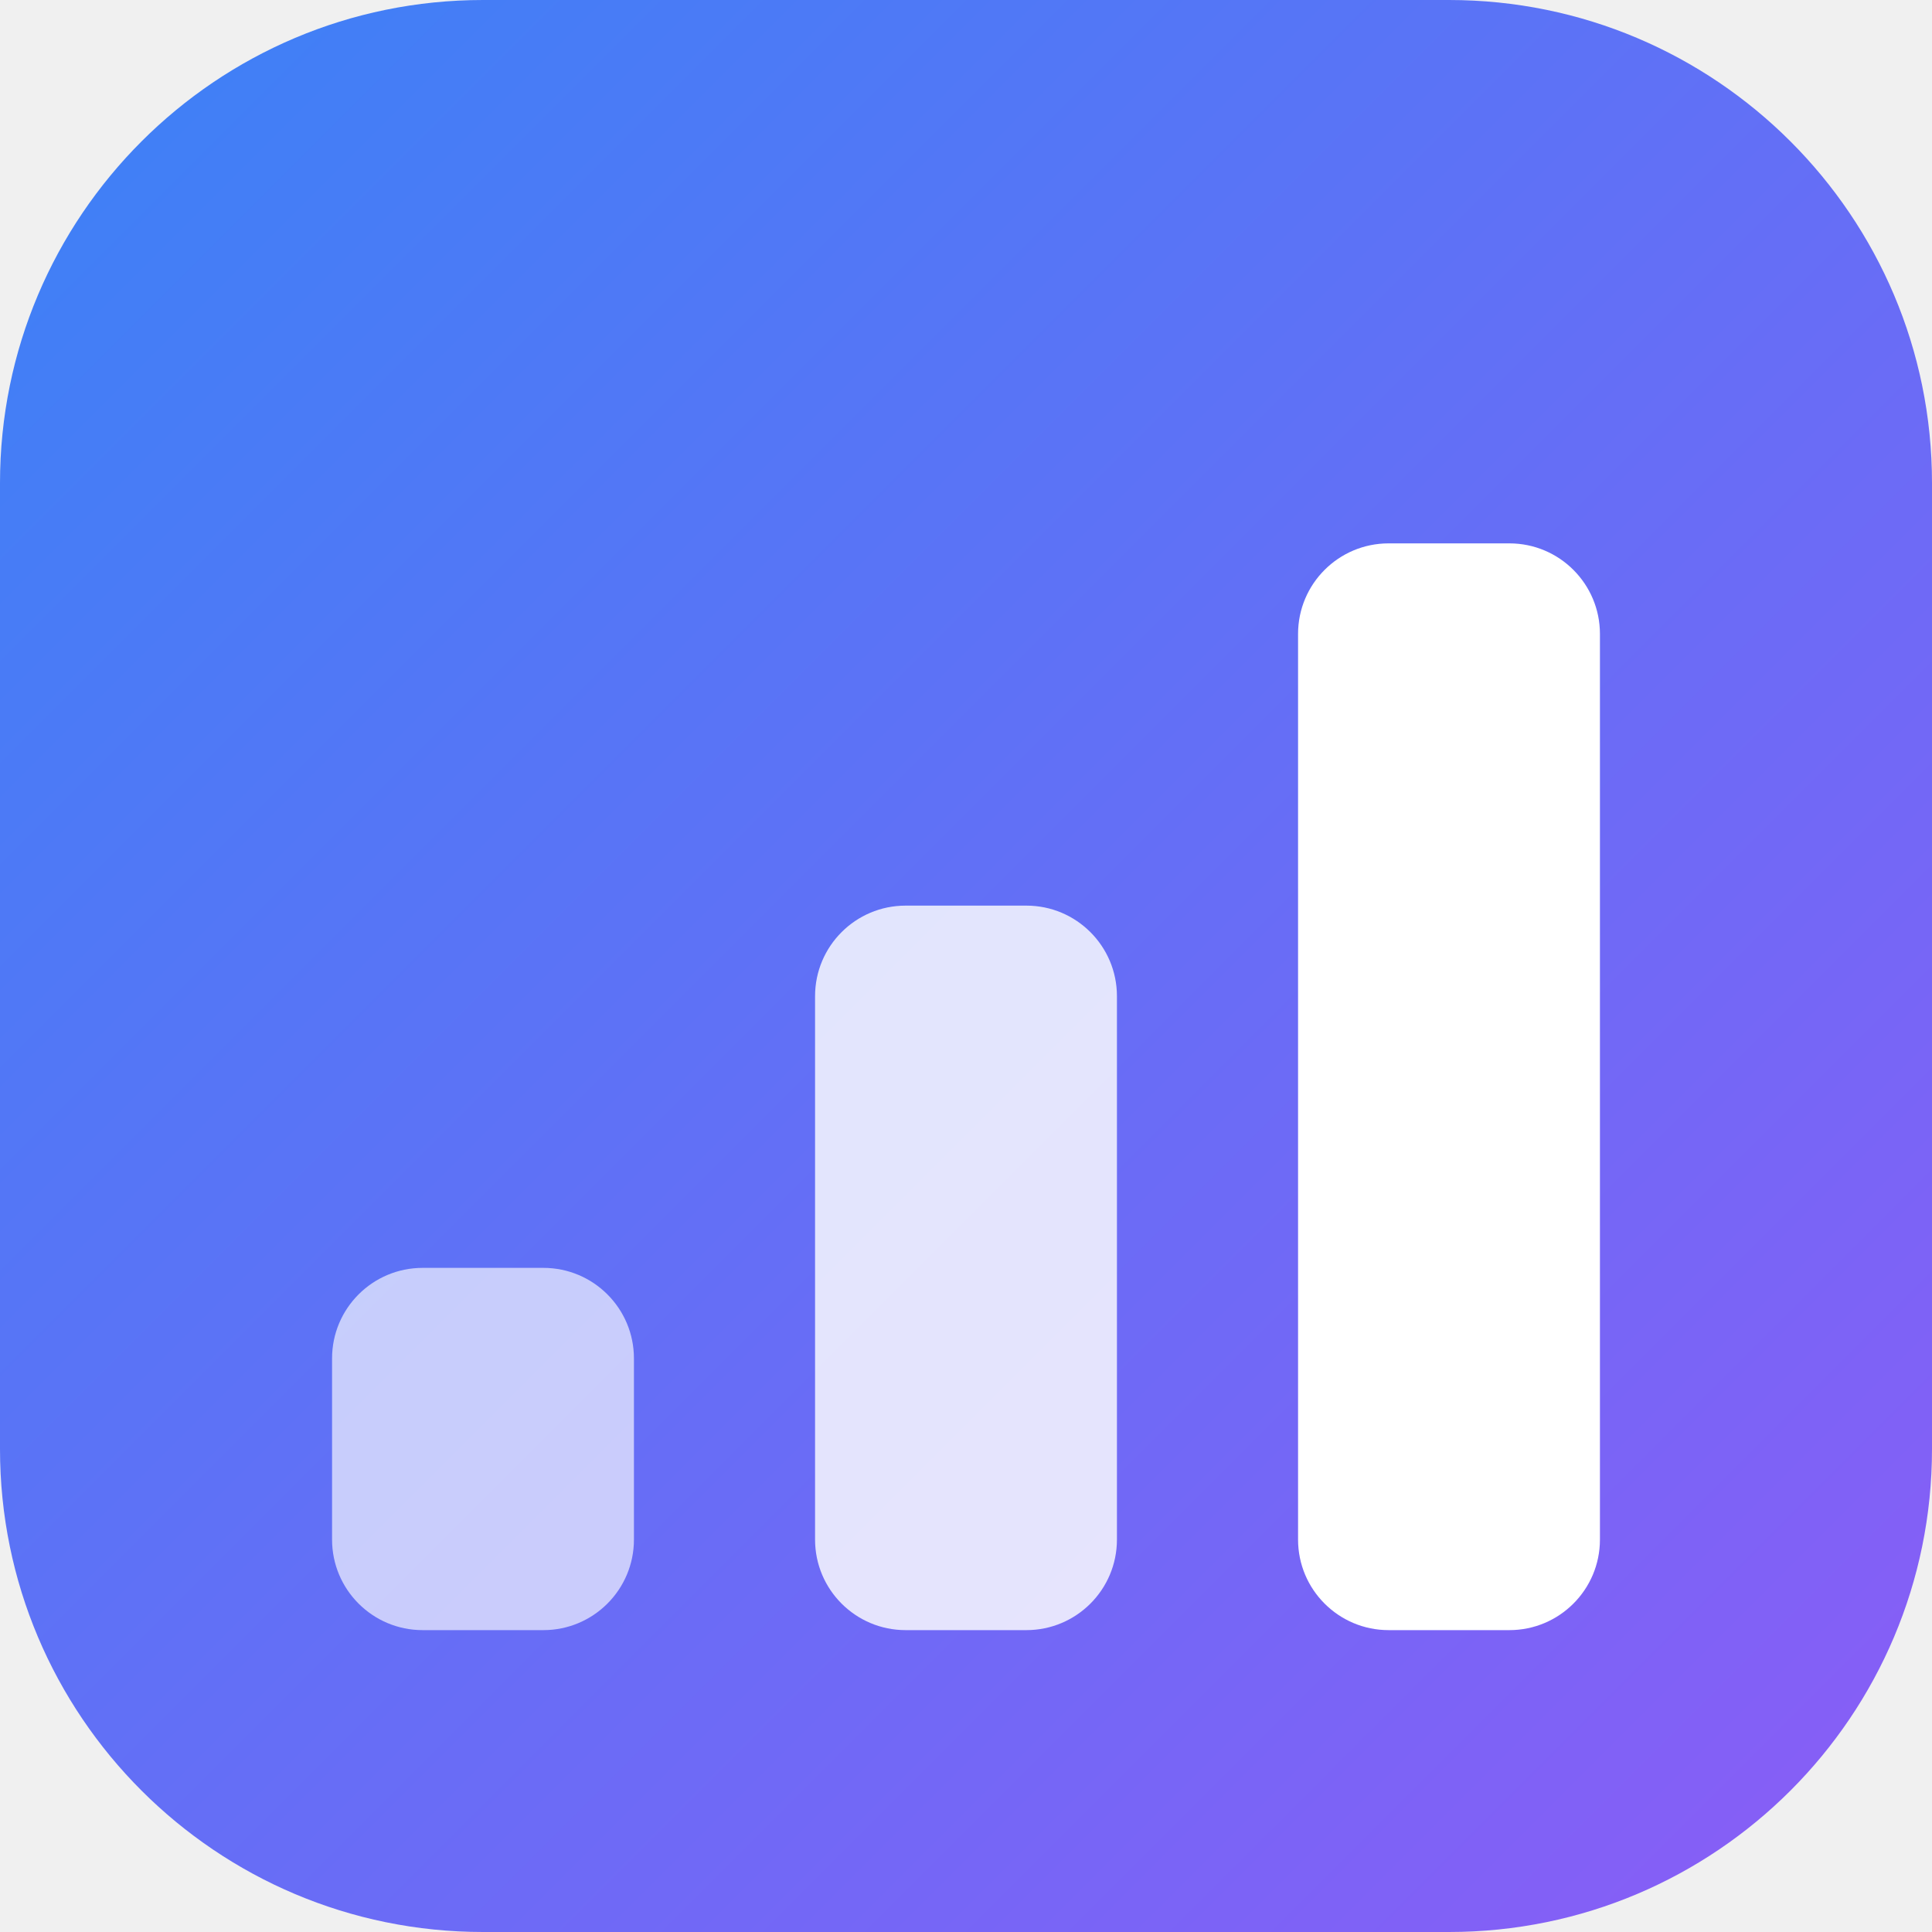
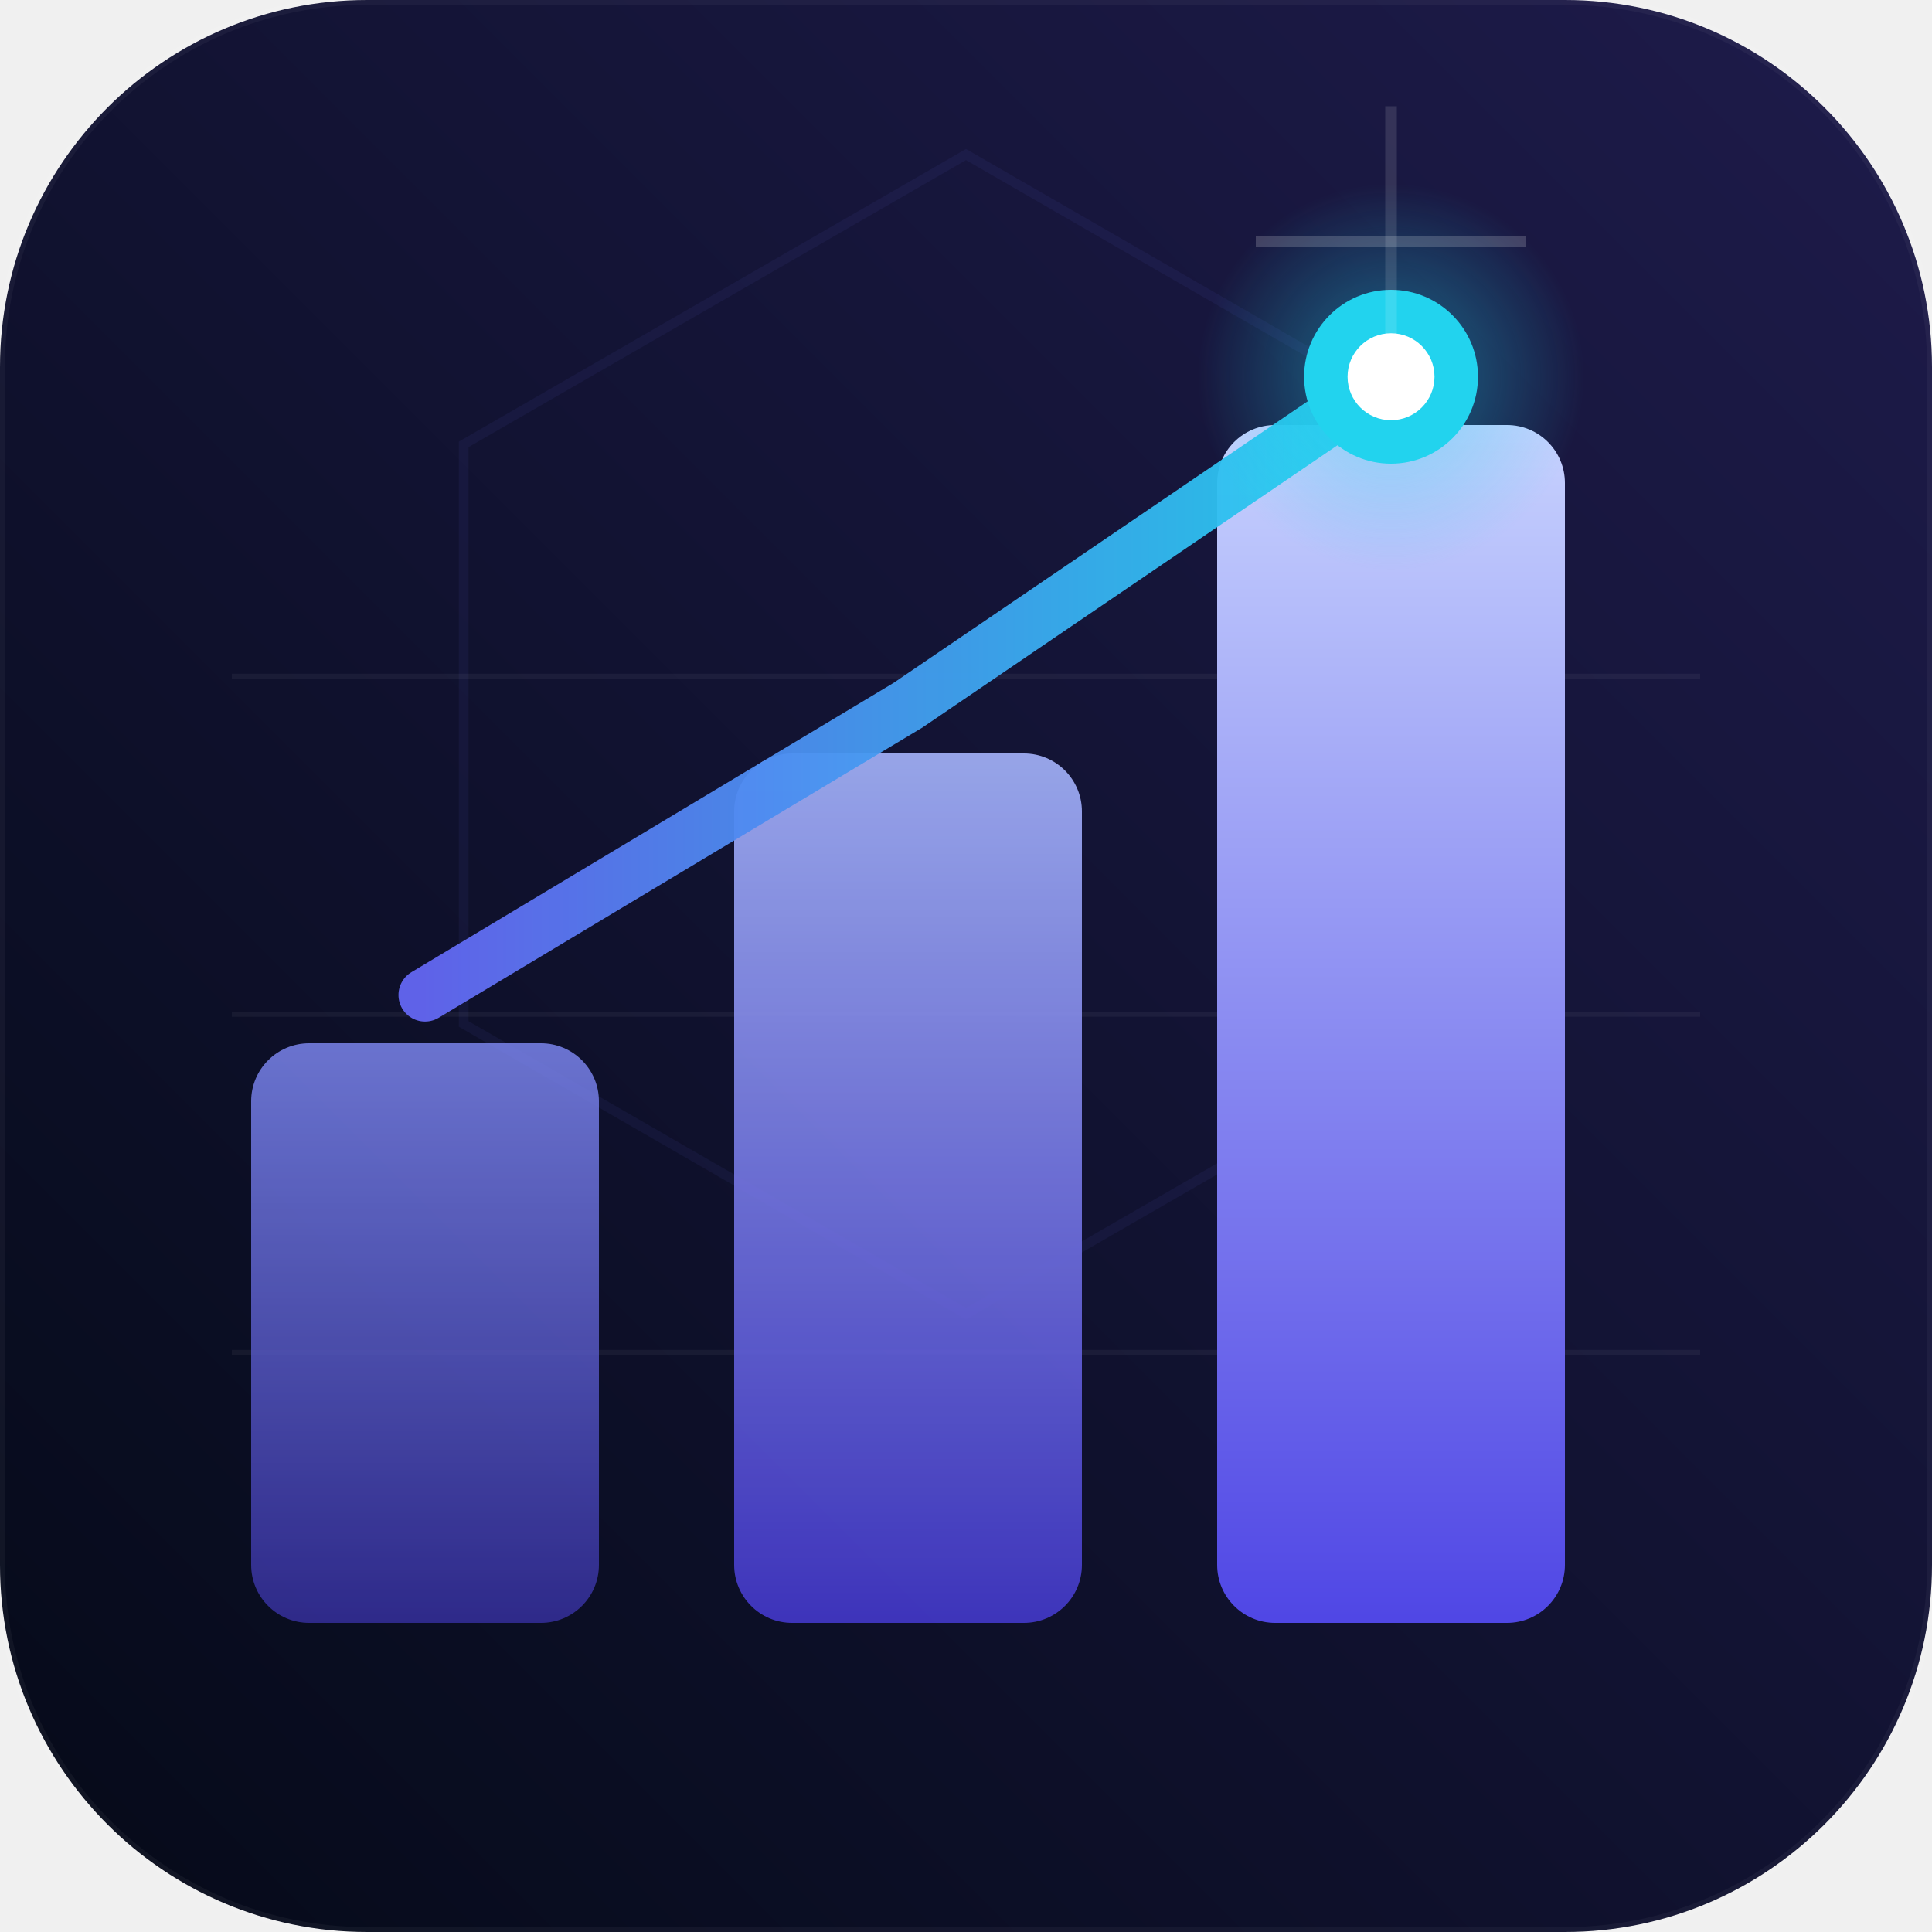
- <svg xmlns="http://www.w3.org/2000/svg" viewBox="0 0 32 32" fill="none">
+ <svg xmlns="http://www.w3.org/2000/svg" viewBox="0 0 200 200">
  <defs>
-     <linearGradient id="g" x1="0" y1="0" x2="32" y2="32" gradientUnits="userSpaceOnUse">
-       <stop offset="0%" stop-color="#3b82f6" />
-       <stop offset="100%" stop-color="#8b5cf6" />
+     <linearGradient id="bg" x1="0%" y1="100%" x2="100%" y2="0%">
+       <stop offset="0%" stop-color="#050A18" />
+       <stop offset="100%" stop-color="#1E1B4B" />
    </linearGradient>
+     <linearGradient id="barA" x1="0%" y1="100%" x2="0%" y2="0%">
+       <stop offset="0%" stop-color="#3730A3" />
+       <stop offset="100%" stop-color="#818CF8" />
+     </linearGradient>
+     <linearGradient id="barB" x1="0%" y1="100%" x2="0%" y2="0%">
+       <stop offset="0%" stop-color="#4338CA" />
+       <stop offset="100%" stop-color="#A5B4FC" />
+     </linearGradient>
+     <linearGradient id="barC" x1="0%" y1="100%" x2="0%" y2="0%">
+       <stop offset="0%" stop-color="#4F46E5" />
+       <stop offset="100%" stop-color="#C7D2FE" />
+     </linearGradient>
+     <linearGradient id="lineGrad" x1="0%" y1="0%" x2="100%" y2="0%">
+       <stop offset="0%" stop-color="#6366F1" />
+       <stop offset="100%" stop-color="#22D3EE" />
+     </linearGradient>
+     <radialGradient id="halo" cx="50%" cy="50%" r="50%">
+       <stop offset="0%" stop-color="#22D3EE" stop-opacity="0.45" />
+       <stop offset="100%" stop-color="#22D3EE" stop-opacity="0" />
+     </radialGradient>
+     <clipPath id="chartArea">
+       <rect x="20" y="20" width="160" height="150" />
+     </clipPath>
  </defs>
-   <rect width="32" height="32" rx="8" fill="url(#g)" />
-   <rect x="5.5" y="21" width="5" height="6" rx="1.5" fill="white" fill-opacity="0.65" />
-   <rect x="13.5" y="15" width="5" height="12" rx="1.5" fill="white" fill-opacity="0.82" />
-   <rect x="21.5" y="9" width="5" height="18" rx="1.5" fill="white" />
+   <rect width="200" height="200" rx="38" fill="url(#bg)" />
+   <rect width="200" height="200" rx="38" fill="none" stroke="white" stroke-width="1" opacity="0.04" />
+   <polygon points="100,16 152,46 152,106 100,136 48,106 48,46" fill="none" stroke="#6366F1" stroke-width="1" opacity="0.07" />
+   <line x1="24" y1="70" x2="176" y2="70" stroke="white" stroke-width="0.5" opacity="0.05" />
+   <line x1="24" y1="105" x2="176" y2="105" stroke="white" stroke-width="0.5" opacity="0.05" />
+   <line x1="24" y1="140" x2="176" y2="140" stroke="white" stroke-width="0.5" opacity="0.05" />
+   <rect x="26" y="108" width="36" height="60" rx="6" fill="url(#barA)" opacity="0.80" />
+   <rect x="76" y="78" width="36" height="90" rx="6" fill="url(#barB)" opacity="0.90" />
+   <rect x="126" y="44" width="36" height="124" rx="6" fill="url(#barC)" />
+   <polyline points="44,103  94,73  144,39" stroke="url(#lineGrad)" stroke-width="5.5" stroke-linecap="round" stroke-linejoin="round" fill="none" opacity="0.95" />
+   <circle cx="144" cy="39" r="20" fill="url(#halo)" />
+   <circle cx="144" cy="39" r="9" fill="#22D3EE" />
+   <circle cx="144" cy="39" r="4.5" fill="white" />
+   <line x1="130" y1="25" x2="158" y2="25" stroke="white" stroke-width="1.2" opacity="0.18" />
+   <line x1="144" y1="11" x2="144" y2="39" stroke="white" stroke-width="1.2" opacity="0.12" />
</svg>
